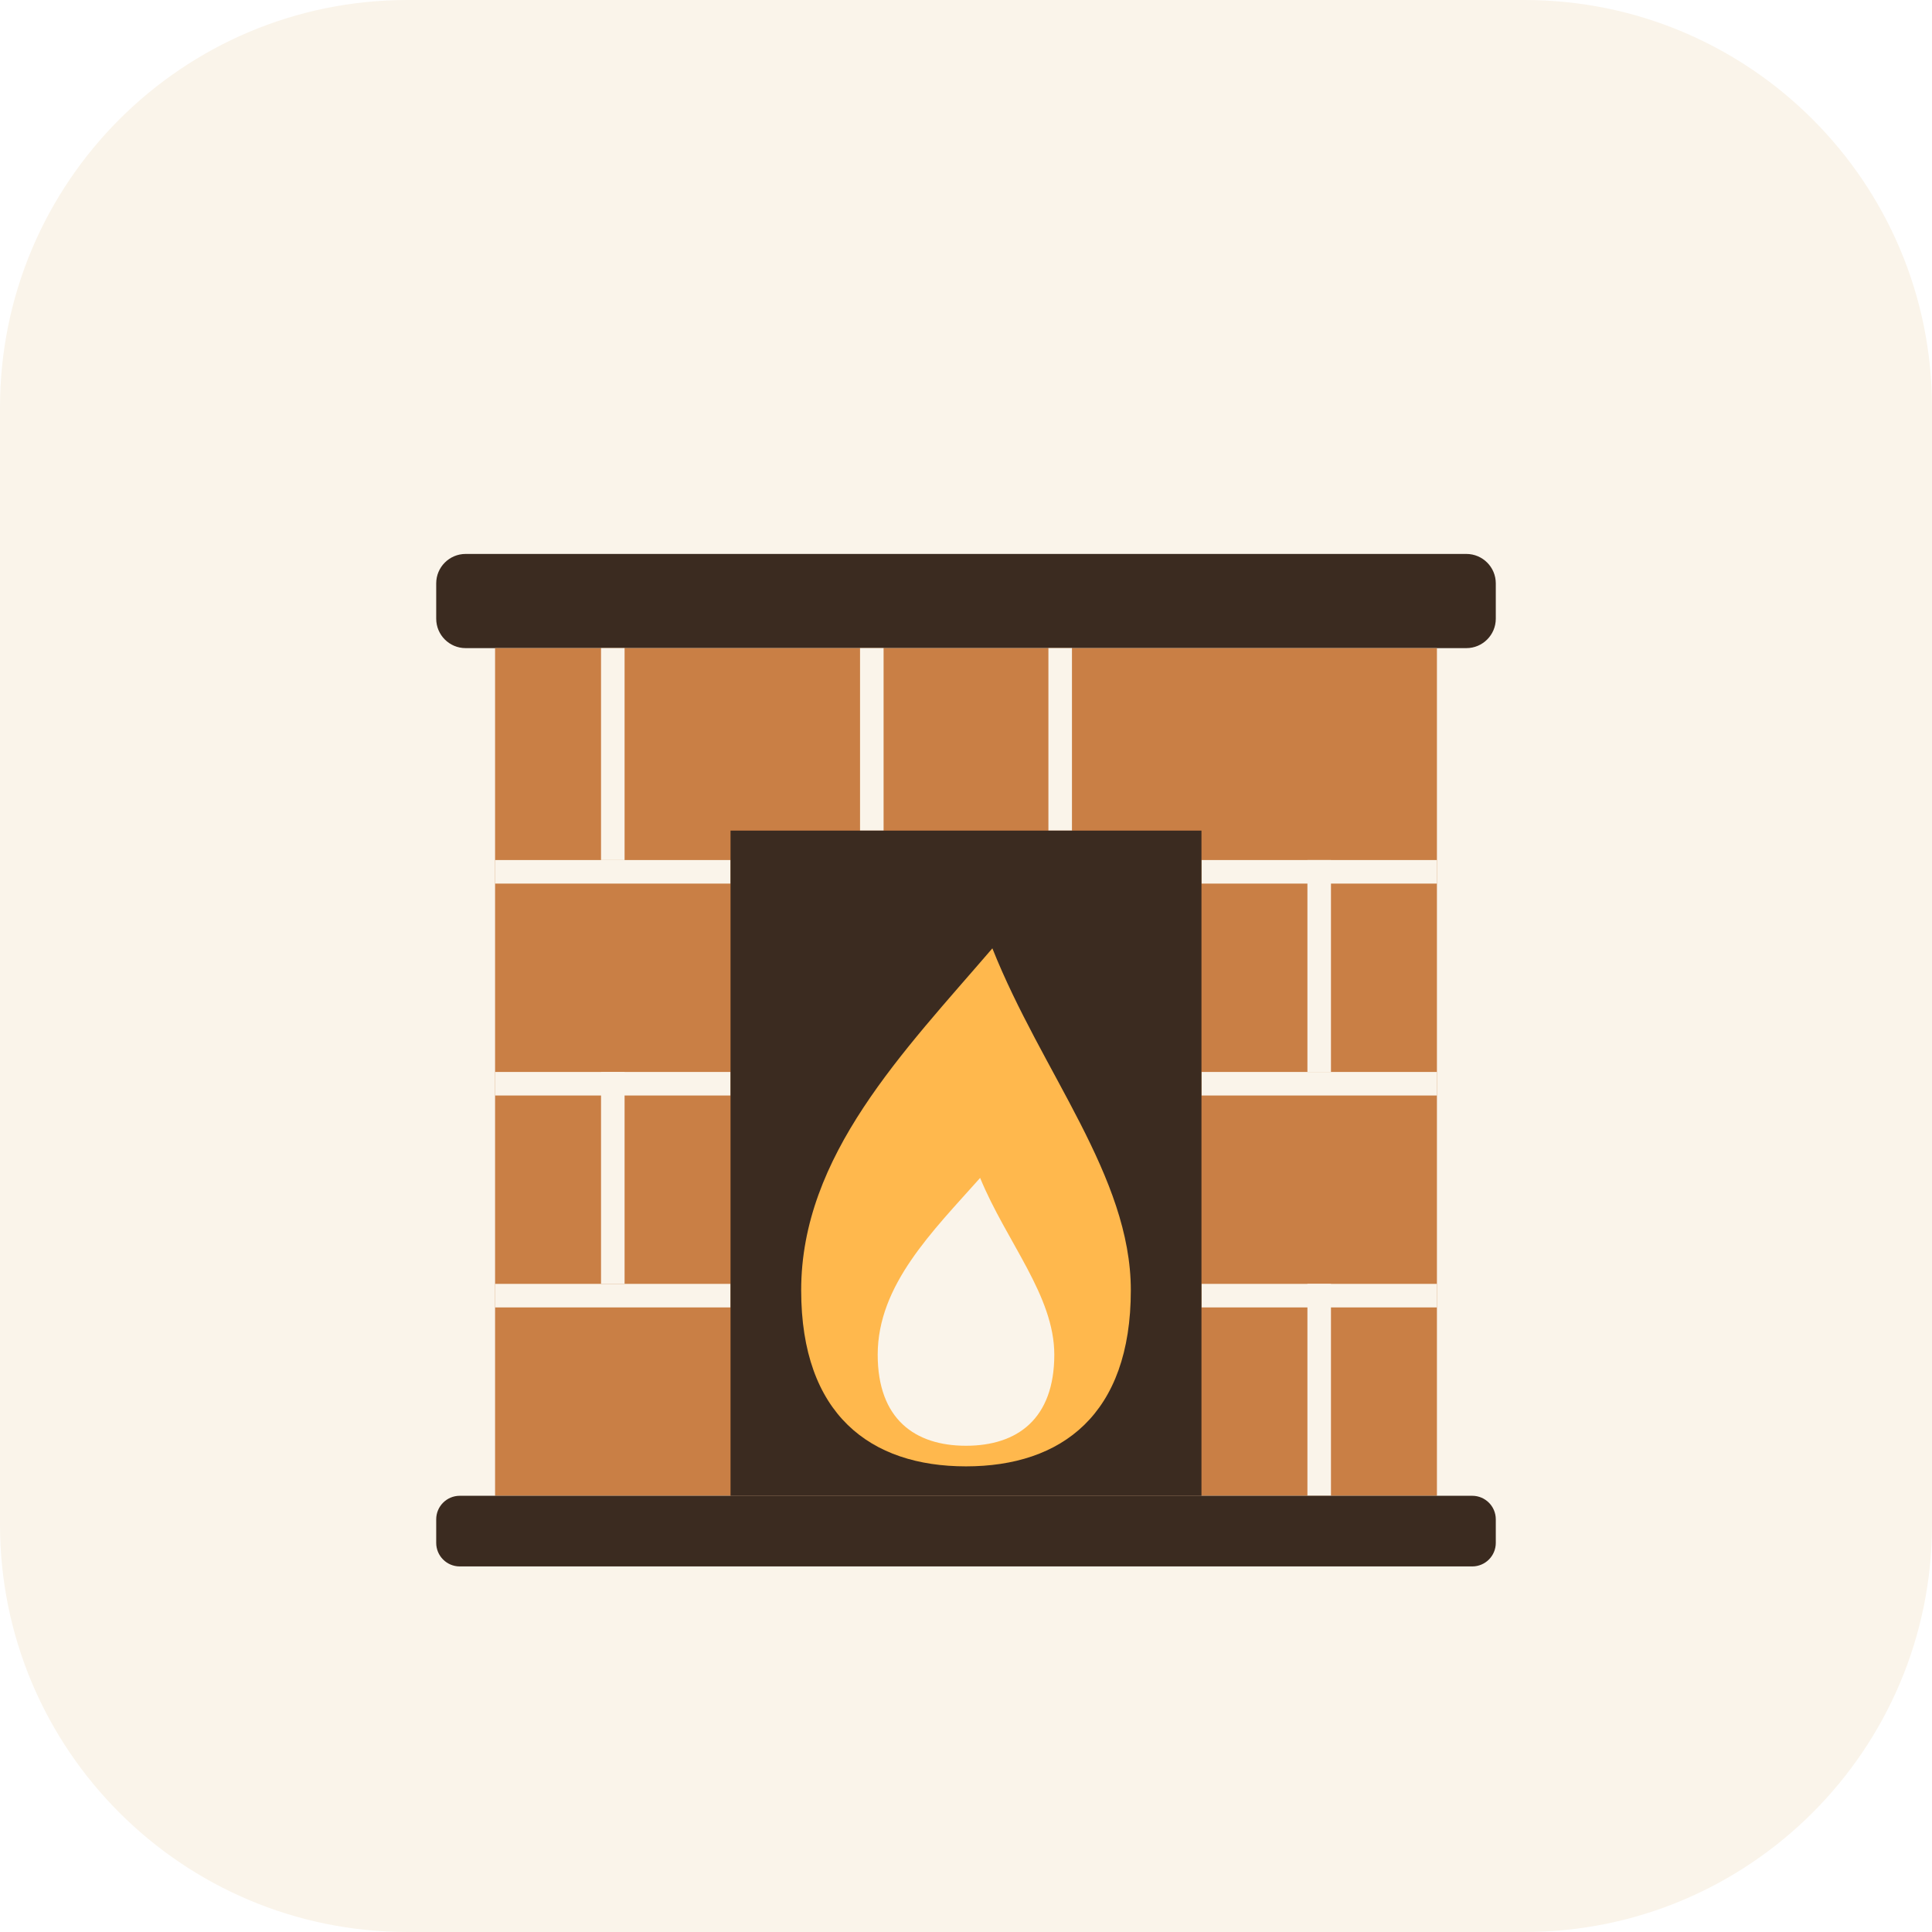
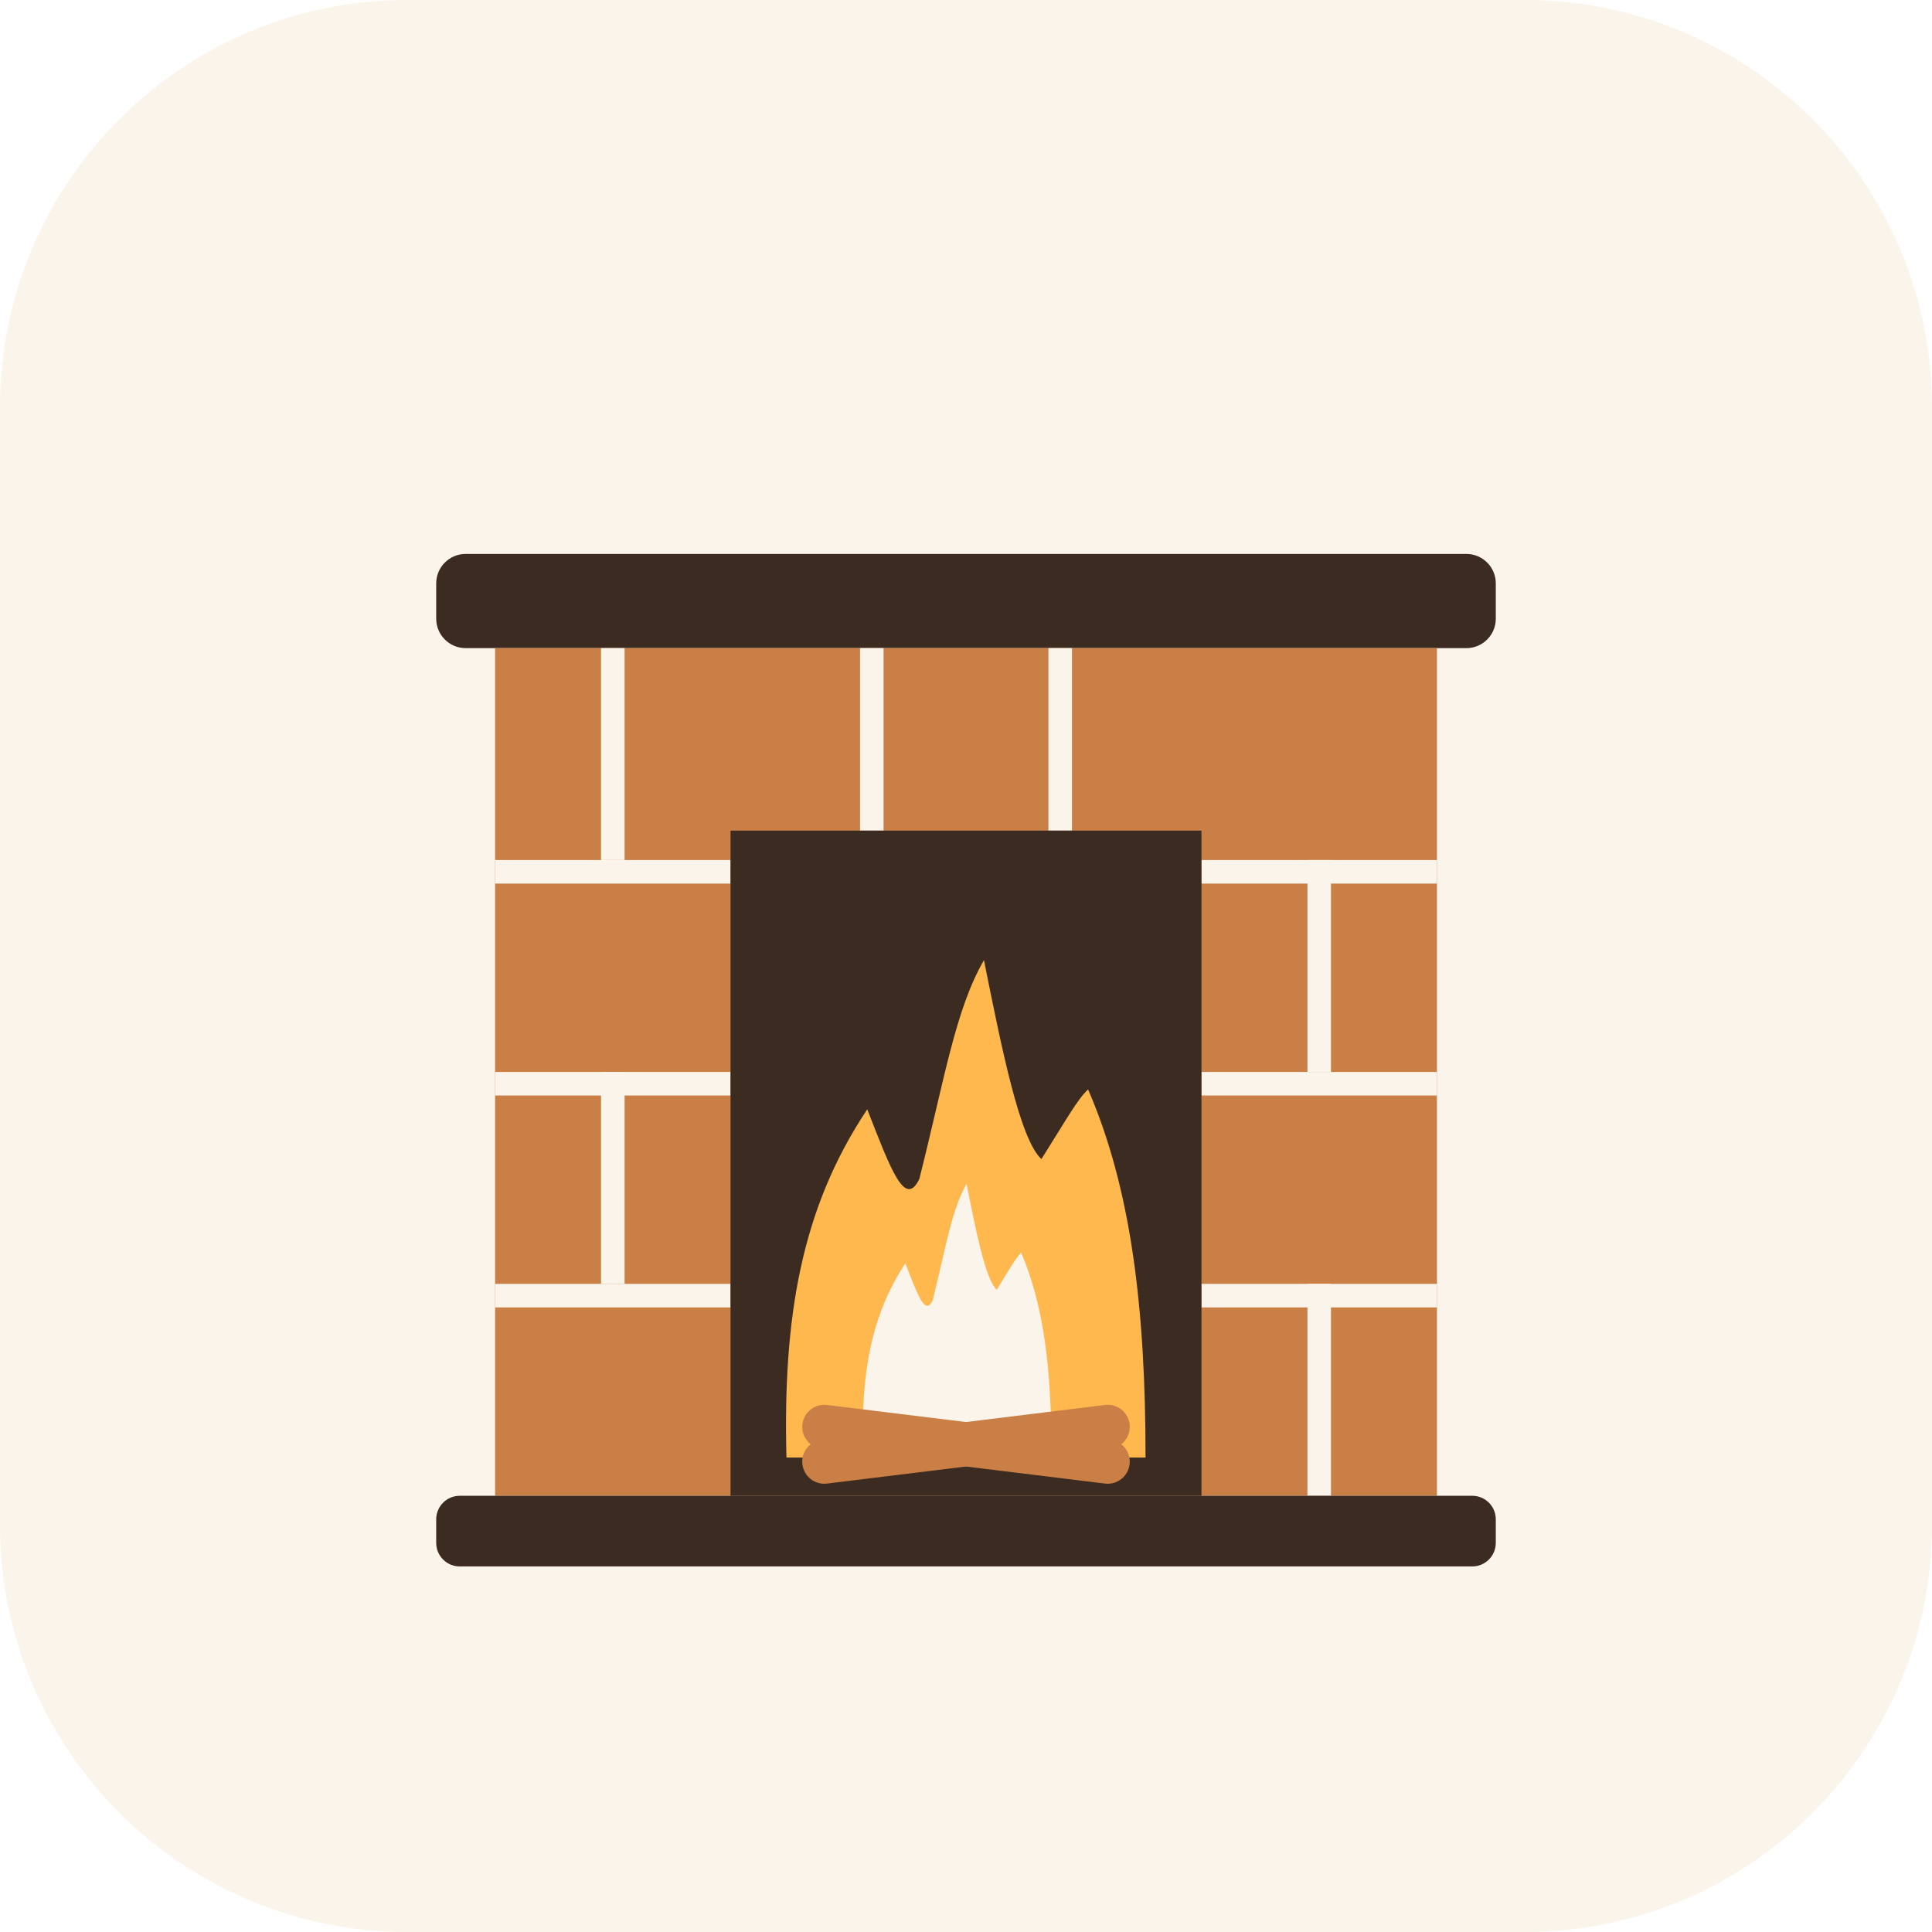
<svg xmlns="http://www.w3.org/2000/svg" viewBox="0 0 1024 1024" width="1024" height="1024">
  <rect width="1024" height="1024" rx="216" fill="#FAF4EA" />
  <g transform="translate(512 512) scale(0.78) translate(-512 -512)">
    <rect x="152" y="232" width="720" height="64" rx="20" fill="#3B2B20" />
    <rect x="192" y="296" width="640" height="576" fill="#C97F45" />
    <rect x="192" y="440" width="160" height="16" fill="#FAF4EA" />
    <rect x="672" y="440" width="160" height="16" fill="#FAF4EA" />
    <rect x="192" y="584" width="160" height="16" fill="#FAF4EA" />
    <rect x="672" y="584" width="160" height="16" fill="#FAF4EA" />
    <rect x="192" y="728" width="160" height="16" fill="#FAF4EA" />
    <rect x="672" y="728" width="160" height="16" fill="#FAF4EA" />
    <rect x="264" y="296" width="16" height="144" fill="#FAF4EA" />
    <rect x="744" y="440" width="16" height="144" fill="#FAF4EA" />
    <rect x="264" y="584" width="16" height="144" fill="#FAF4EA" />
    <rect x="744" y="728" width="16" height="144" fill="#FAF4EA" />
    <rect x="440" y="296" width="16" height="124" fill="#FAF4EA" />
    <rect x="568" y="296" width="16" height="124" fill="#FAF4EA" />
    <rect x="352" y="420" width="320" height="452" fill="#3B2B20" />
-     <path d="M529.92 500 C563.52 584.48 624 654.88 624 732.32 C624 816.8 576.96 852 512 852 C447.04 852 400 816.8 400 732.32 C400 640.8 469.44 570.4 529.92 500 Z" fill="#FFB84D" />
-     <path d="M521.6 656 C539.6 699.68 572 736.08 572 776.12 C572 819.8 546.8 838 512 838 C477.2 838 452 819.8 452 776.12 C452 728.8 489.2 692.4 521.6 656 Z" fill="#FAF4EA" />
+     <path d="M390 846 C387.56 751.36 399.76 677 444.9 609.4 C460.76 649.96 470.52 677 480.28 656.72 C497.36 589.12 504.68 541.8 524.2 508 C536.4 568.84 548.6 629.68 563.24 643.2 C580.32 616.16 587.64 602.64 594.96 595.88 C624.24 663.48 634 744.6 634 846 Z" fill="#FFB84D" />
+     <path d="M442 840 C440.72 789.6 447.12 750 470.8 714 C479.12 735.6 484.24 750 489.36 739.2 C498.32 703.2 502.16 678 512.4 660 C518.8 692.4 525.2 724.8 532.88 732 C541.84 717.6 545.68 710.4 549.52 706.8 C564.88 742.8 570 786 570 840 Z" fill="#FAF4EA" />
+     <g fill="#C97F45">
+       <rect x="400" y="822" width="224" height="30" rx="15" transform="rotate(-7 512 837)" />
+       <rect x="400" y="822" width="224" height="30" rx="15" transform="rotate(7 512 837)" />
+     </g>
    <rect x="152" y="872" width="720" height="48" rx="16" fill="#3B2B20" />
  </g>
</svg>
